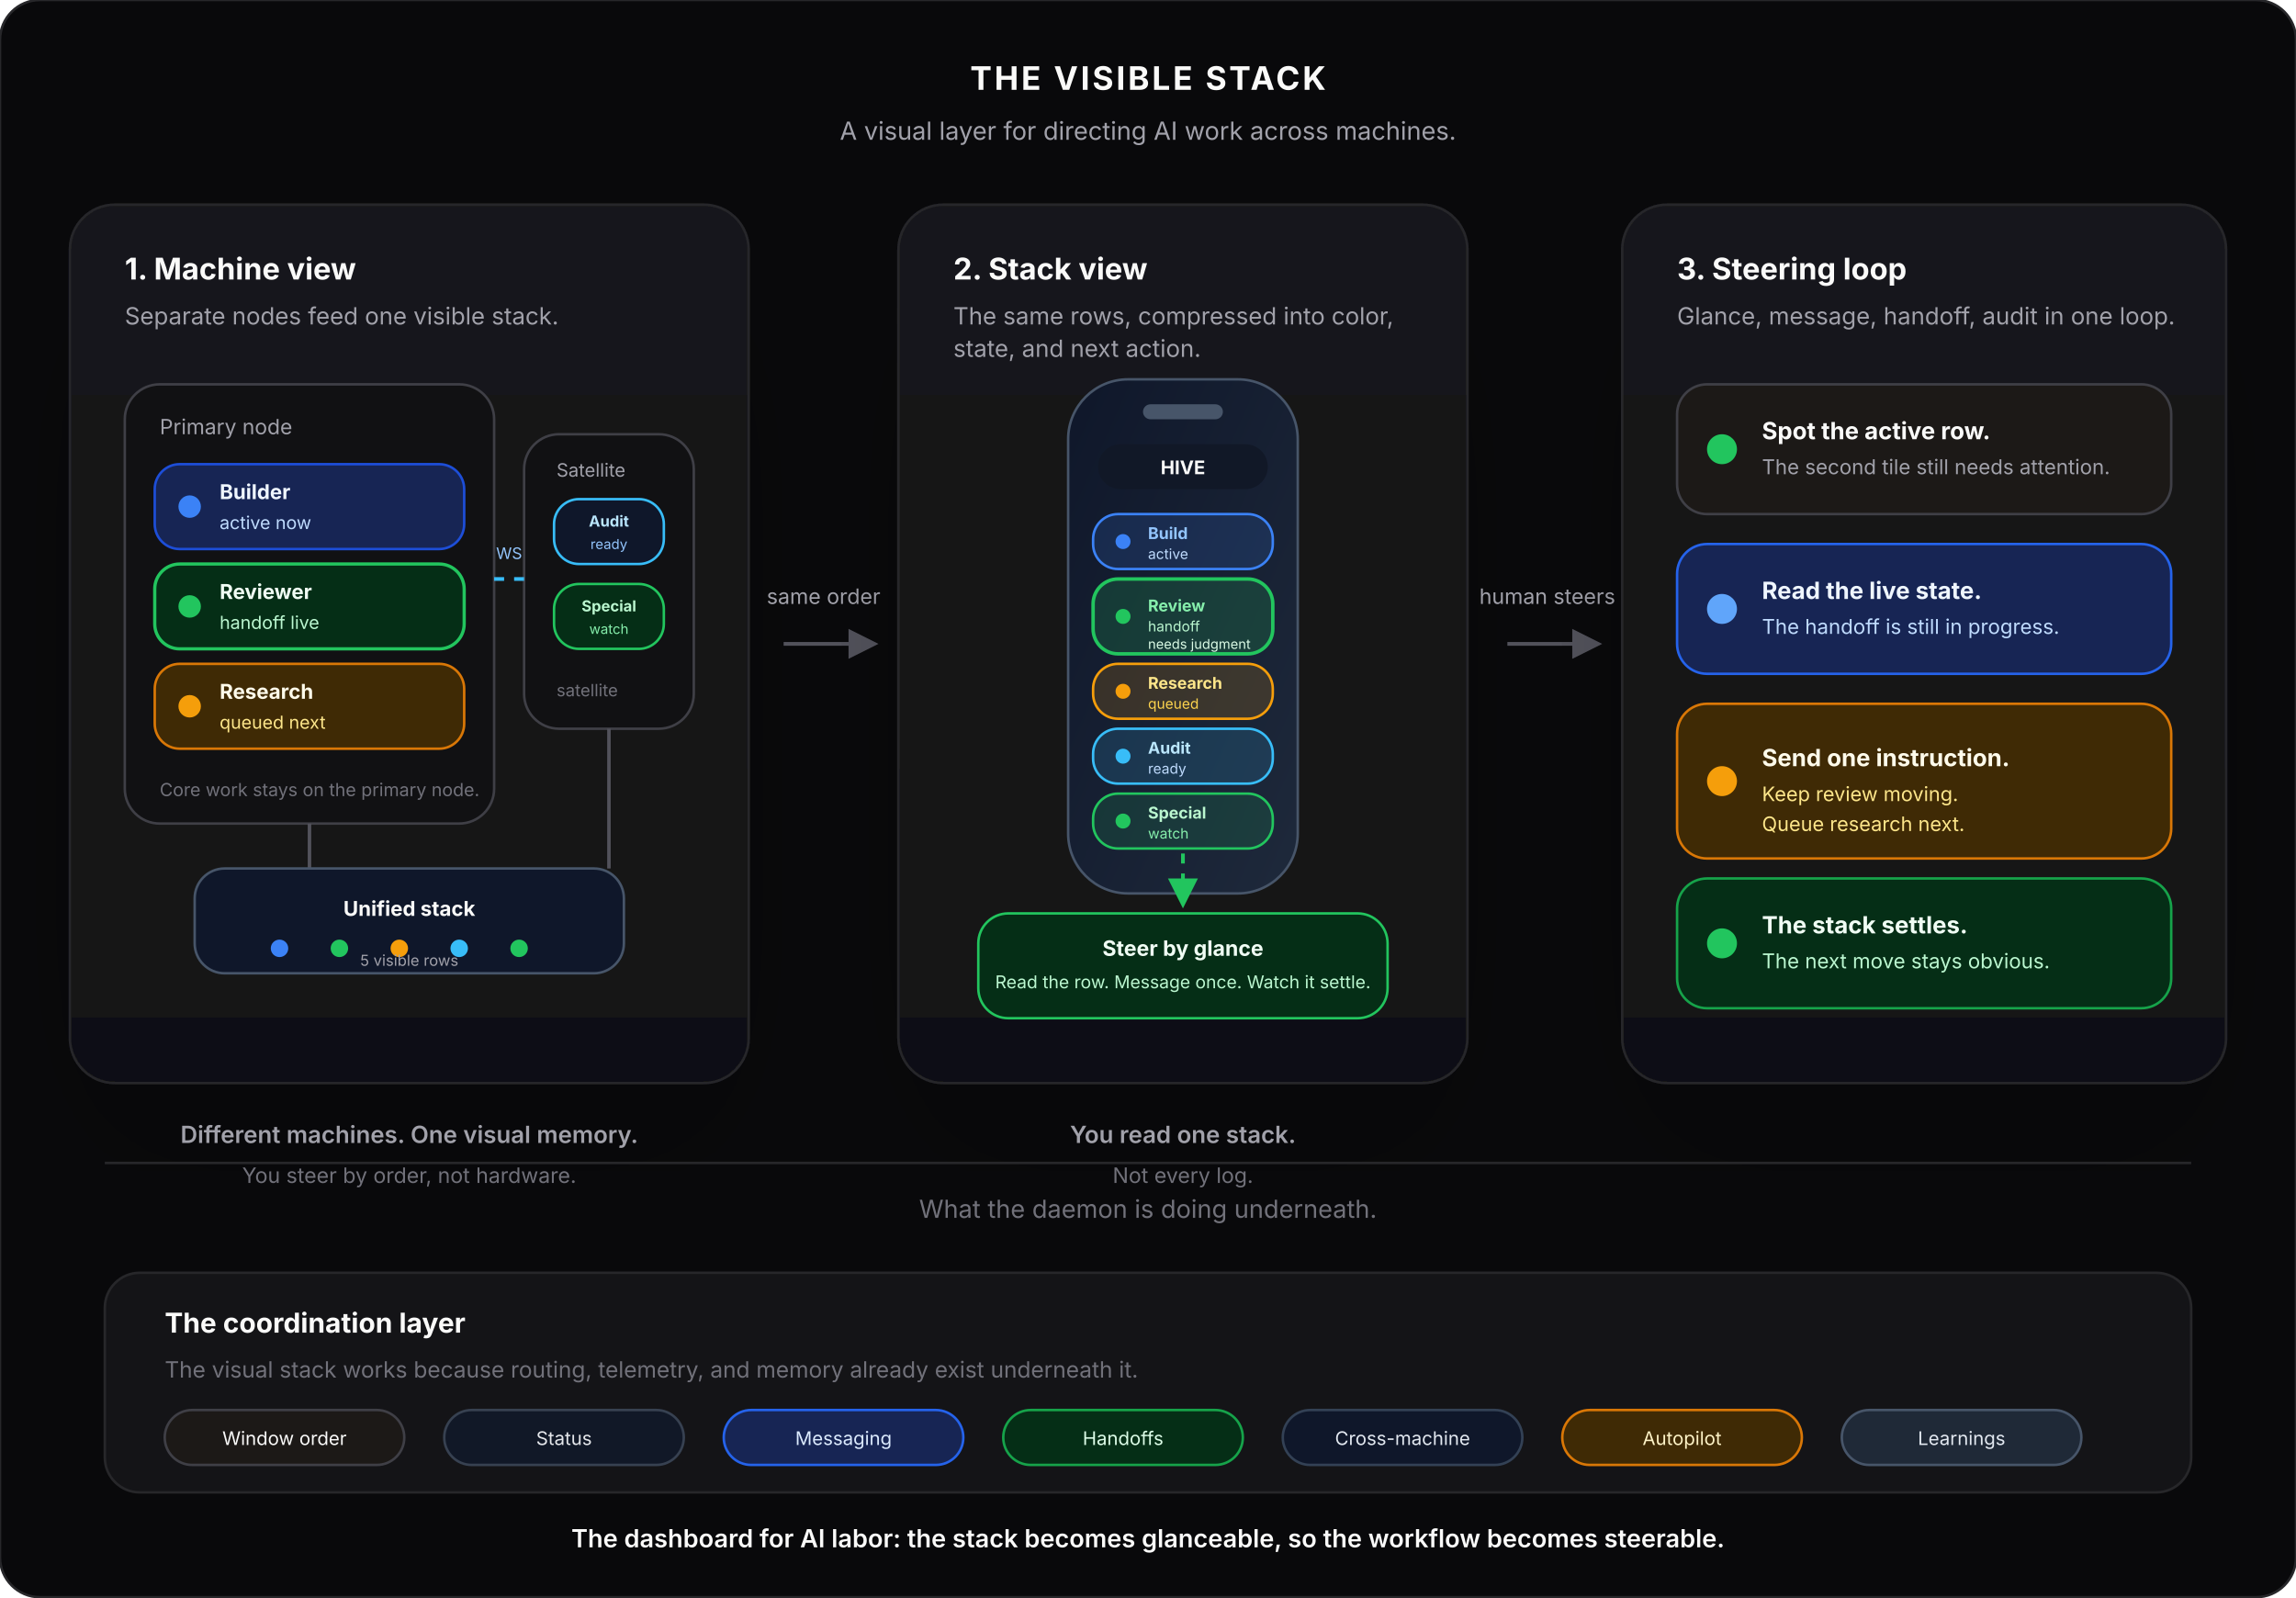
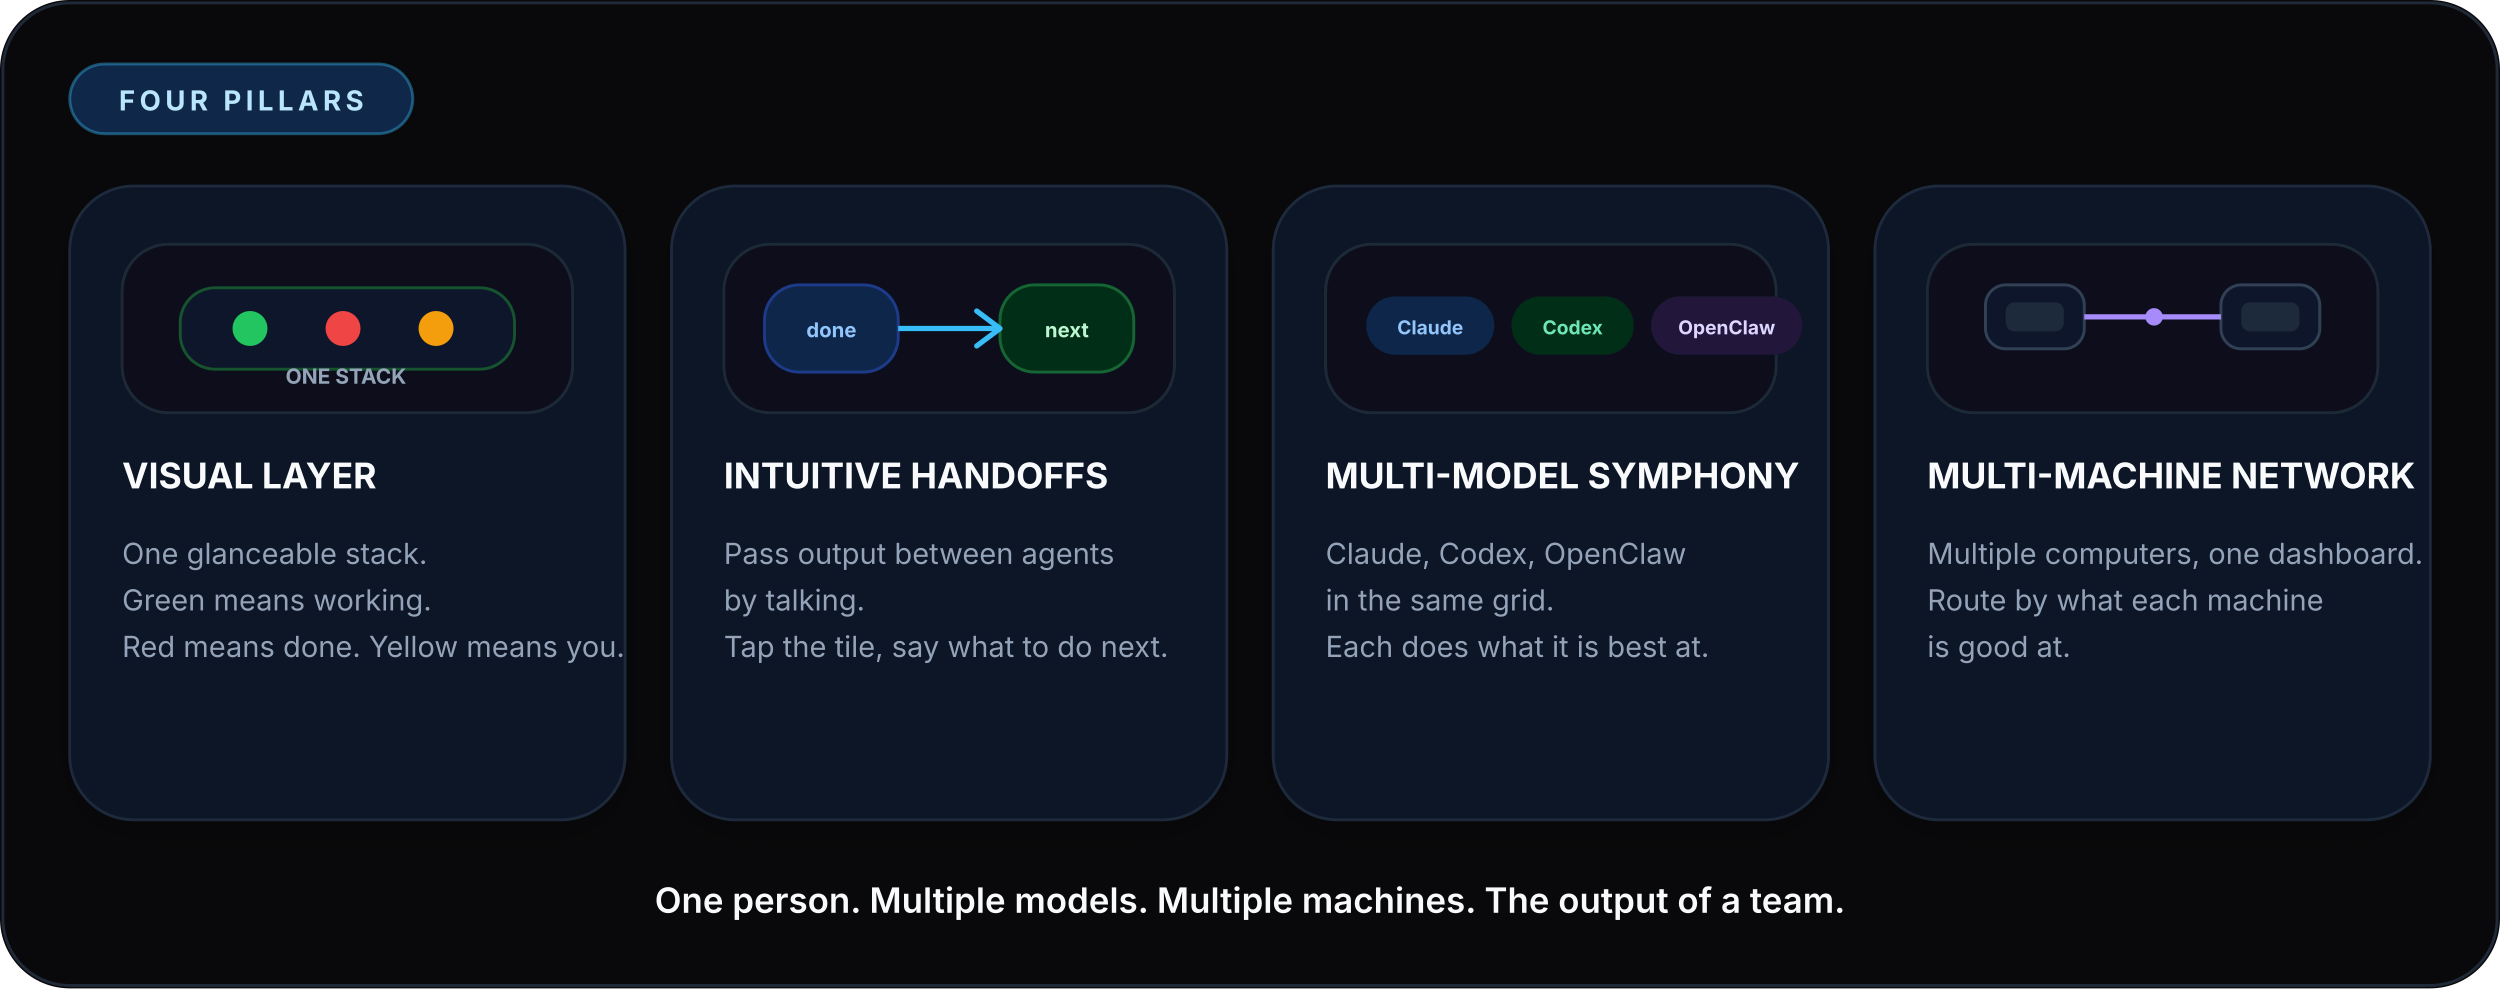
- <svg xmlns="http://www.w3.org/2000/svg" viewBox="0 0 920 640" fill="none">
+ <svg xmlns="http://www.w3.org/2000/svg" viewBox="0 0 860 340" fill="none">
  <defs>
-     <filter id="panelShadow">
-       <feDropShadow dx="0" dy="14" stdDeviation="24" flood-color="#000000" flood-opacity="0.28" />
-       <feDropShadow dx="0" dy="30" stdDeviation="40" flood-color="#000000" flood-opacity="0.14" />
+     <filter id="shadow" x="-20%" y="-20%" width="140%" height="160%">
+       <feDropShadow dx="0" dy="12" stdDeviation="18" flood-color="#020617" flood-opacity="0.35" />
+       <feDropShadow dx="0" dy="4" stdDeviation="8" flood-color="#020617" flood-opacity="0.16" />
    </filter>
-     <linearGradient id="panelFill" x1="0" y1="0" x2="0" y2="1">
-       <stop offset="0%" stop-color="#18181b" />
-       <stop offset="100%" stop-color="#111114" />
-     </linearGradient>
-     <linearGradient id="phoneGlow" x1="0" y1="0" x2="1" y2="1">
-       <stop offset="0%" stop-color="#0f172a" />
-       <stop offset="100%" stop-color="#1e293b" />
-     </linearGradient>
  </defs>
  <style>
-     text { font-family: -apple-system, BlinkMacSystemFont, 'Segoe UI', sans-serif; }
+     text {
+       font-family: "SF Pro Display", "SF Pro Text", Inter, Arial, sans-serif;
+     }
  </style>
-   <rect width="920" height="640" rx="16" fill="#09090b" stroke="#27272a" stroke-width="1" />
-   <text x="460" y="36" text-anchor="middle" font-size="13" font-weight="700" fill="#fafaf9" letter-spacing="0.08em">THE VISIBLE STACK</text>
-   <text x="460" y="56" text-anchor="middle" font-size="10" fill="#a1a1aa">A visual layer for directing AI work across machines.</text>
-   <rect x="28" y="82" width="272" height="352" rx="18" fill="url(#panelFill)" stroke="#27272a" stroke-width="1" filter="url(#panelShadow)" />
-   <text x="50" y="112" font-size="12" font-weight="700" fill="#fafaf9">1. Machine view</text>
-   <text x="50" y="130" font-size="9.5" fill="#a1a1aa">Separate nodes feed one visible stack.</text>
-   <rect x="50" y="154" width="148" height="176" rx="14" fill="#111113" stroke="#3f3f46" stroke-width="1" />
-   <text x="64" y="174" font-size="8.4" fill="#a1a1aa">Primary node</text>
-   <rect x="62" y="186" width="124" height="34" rx="10" fill="#172554" stroke="#1d4ed8" stroke-width="1" />
-   <circle cx="76" cy="203" r="4.5" fill="#3b82f6" />
-   <text x="88" y="200" font-size="8.2" font-weight="700" fill="#eff6ff">Builder</text>
-   <text x="88" y="212" font-size="7.2" fill="#bfdbfe">active now</text>
-   <rect x="62" y="226" width="124" height="34" rx="10" fill="#052e16" stroke="#22c55e" stroke-width="1.3" />
-   <circle cx="76" cy="243" r="4.5" fill="#22c55e" />
-   <text x="88" y="240" font-size="8.2" font-weight="700" fill="#f0fdf4">Reviewer</text>
-   <text x="88" y="252" font-size="7.2" fill="#bbf7d0">handoff live</text>
-   <rect x="62" y="266" width="124" height="34" rx="10" fill="#3f2a05" stroke="#d97706" stroke-width="1" />
-   <circle cx="76" cy="283" r="4.5" fill="#f59e0b" />
-   <text x="88" y="280" font-size="8.2" font-weight="700" fill="#fffbeb">Research</text>
-   <text x="88" y="292" font-size="7.2" fill="#fde68a">queued next</text>
-   <text x="64" y="319" font-size="7.2" fill="#71717a">Core work stays on the primary node.</text>
-   <rect x="210" y="174" width="68" height="118" rx="14" fill="#111113" stroke="#3f3f46" stroke-width="1" />
-   <text x="223" y="191" font-size="7.4" fill="#a1a1aa">Satellite</text>
-   <rect x="222" y="200" width="44" height="26" rx="10" fill="#0f172a" stroke="#38bdf8" stroke-width="1" />
-   <text x="244" y="211" text-anchor="middle" font-size="6.1" font-weight="700" fill="#bae6fd">Audit</text>
-   <text x="244" y="220" text-anchor="middle" font-size="5.5" fill="#93c5fd">ready</text>
-   <rect x="222" y="234" width="44" height="26" rx="10" fill="#052e16" stroke="#22c55e" stroke-width="1" />
-   <text x="244" y="245" text-anchor="middle" font-size="6.1" font-weight="700" fill="#bbf7d0">Special</text>
-   <text x="244" y="254" text-anchor="middle" font-size="5.5" fill="#86efac">watch</text>
-   <text x="223" y="279" font-size="6.8" fill="#71717a">satellite</text>
-   <path d="M198 232C204 232 204 232 210 232" stroke="#38bdf8" stroke-width="1.5" stroke-dasharray="4 4" />
-   <text x="204" y="224" text-anchor="middle" font-size="6.4" fill="#93c5fd">WS</text>
-   <path d="M124 330V348" stroke="#52525b" stroke-width="1.4" />
-   <path d="M244 292V348" stroke="#52525b" stroke-width="1.4" />
-   <rect x="78" y="348" width="172" height="42" rx="12" fill="#0f172a" stroke="#475569" stroke-width="1" />
-   <text x="164" y="367" text-anchor="middle" font-size="8.2" font-weight="700" fill="#fafaf9">Unified stack</text>
-   <circle cx="112" cy="380" r="3.5" fill="#3b82f6" />
-   <circle cx="136" cy="380" r="3.5" fill="#22c55e" />
-   <circle cx="160" cy="380" r="3.5" fill="#f59e0b" />
-   <circle cx="184" cy="380" r="3.5" fill="#38bdf8" />
-   <circle cx="208" cy="380" r="3.5" fill="#22c55e" />
-   <text x="164" y="387" text-anchor="middle" font-size="6.1" fill="#a1a1aa">5 visible rows</text>
-   <text x="164" y="458" text-anchor="middle" font-size="9.5" font-weight="600" fill="#a1a1aa">Different machines. One visual memory.</text>
-   <text x="164" y="474" text-anchor="middle" font-size="8.5" fill="#71717a">You steer by order, not hardware.</text>
-   <line x1="314" y1="258" x2="346" y2="258" stroke="#52525b" stroke-width="1.5" />
-   <polygon points="340,252 352,258 340,264" fill="#52525b" />
-   <text x="330" y="242" text-anchor="middle" font-size="8.5" fill="#a1a1aa">same order</text>
-   <rect x="360" y="82" width="228" height="352" rx="18" fill="url(#panelFill)" stroke="#27272a" stroke-width="1" filter="url(#panelShadow)" />
-   <text x="382" y="112" font-size="12" font-weight="700" fill="#fafaf9">2. Stack view</text>
-   <text x="382" y="130" font-size="9.5" fill="#a1a1aa">The same rows, compressed into color,</text>
-   <text x="382" y="143" font-size="9.5" fill="#a1a1aa">state, and next action.</text>
-   <rect x="428" y="152" width="92" height="206" rx="24" fill="url(#phoneGlow)" stroke="#475569" stroke-width="1" />
-   <rect x="458" y="162" width="32" height="6" rx="3" fill="#475569" />
-   <rect x="440" y="178" width="68" height="18" rx="9" fill="#111827" />
-   <text x="474" y="190" text-anchor="middle" font-size="7.5" font-weight="700" fill="#fafaf9">HIVE</text>
-   <rect x="438" y="206" width="72" height="22" rx="10" fill="#3b82f6" fill-opacity="0.16" stroke="#3b82f6" stroke-width="1" />
-   <circle cx="450" cy="217" r="3" fill="#3b82f6" />
-   <text x="460" y="216" font-size="6.5" font-weight="700" fill="#93c5fd">Build</text>
-   <text x="460" y="224" font-size="5.7" fill="#bfdbfe">active</text>
-   <rect x="438" y="232" width="72" height="30" rx="10" fill="#22c55e" fill-opacity="0.18" stroke="#22c55e" stroke-width="1.4" />
-   <circle cx="450" cy="247" r="3" fill="#22c55e" />
-   <text x="460" y="245" font-size="6.5" font-weight="700" fill="#86efac">Review</text>
-   <text x="460" y="253" font-size="5.7" fill="#bbf7d0">handoff</text>
-   <text x="460" y="260" font-size="5.4" fill="#dcfce7">needs judgment</text>
-   <rect x="438" y="266" width="72" height="22" rx="10" fill="#f59e0b" fill-opacity="0.16" stroke="#f59e0b" stroke-width="1" />
-   <circle cx="450" cy="277" r="3" fill="#f59e0b" />
-   <text x="460" y="276" font-size="6.5" font-weight="700" fill="#fde68a">Research</text>
-   <text x="460" y="284" font-size="5.7" fill="#fcd34d">queued</text>
-   <rect x="438" y="292" width="72" height="22" rx="10" fill="#38bdf8" fill-opacity="0.15" stroke="#38bdf8" stroke-width="1" />
-   <circle cx="450" cy="303" r="3" fill="#38bdf8" />
-   <text x="460" y="302" font-size="6.5" font-weight="700" fill="#bae6fd">Audit</text>
-   <text x="460" y="310" font-size="5.7" fill="#bfdbfe">ready</text>
-   <rect x="438" y="318" width="72" height="22" rx="10" fill="#22c55e" fill-opacity="0.14" stroke="#22c55e" stroke-width="1" />
-   <circle cx="450" cy="329" r="3" fill="#22c55e" />
-   <text x="460" y="328" font-size="6.5" font-weight="700" fill="#bbf7d0">Special</text>
-   <text x="460" y="336" font-size="5.7" fill="#86efac">watch</text>
-   <path d="M474 342V358" stroke="#22c55e" stroke-width="1.5" stroke-dasharray="4 4" />
-   <polygon points="468,352 474,364 480,352" fill="#22c55e" />
-   <rect x="392" y="366" width="164" height="42" rx="12" fill="#052e16" stroke="#22c55e" stroke-width="1" />
-   <text x="474" y="383" text-anchor="middle" font-size="8.5" font-weight="700" fill="#f0fdf4">Steer by glance</text>
-   <text x="474" y="396" text-anchor="middle" font-size="7.1" fill="#bbf7d0">Read the row. Message once. Watch it settle.</text>
-   <text x="474" y="458" text-anchor="middle" font-size="9.5" font-weight="600" fill="#a1a1aa">You read one stack.</text>
-   <text x="474" y="474" text-anchor="middle" font-size="8.5" fill="#71717a">Not every log.</text>
-   <line x1="604" y1="258" x2="636" y2="258" stroke="#52525b" stroke-width="1.5" />
-   <polygon points="630,252 642,258 630,264" fill="#52525b" />
-   <text x="620" y="242" text-anchor="middle" font-size="8.5" fill="#a1a1aa">human steers</text>
-   <rect x="650" y="82" width="242" height="352" rx="18" fill="url(#panelFill)" stroke="#27272a" stroke-width="1" filter="url(#panelShadow)" />
-   <text x="672" y="112" font-size="12" font-weight="700" fill="#fafaf9">3. Steering loop</text>
-   <text x="672" y="130" font-size="9.5" fill="#a1a1aa">Glance, message, handoff, audit in one loop.</text>
-   <rect x="672" y="154" width="198" height="52" rx="12" fill="#1c1917" stroke="#3f3f46" stroke-width="1" />
-   <circle cx="690" cy="180" r="6" fill="#22c55e" />
-   <text x="706" y="176" font-size="9.5" font-weight="700" fill="#fafaf9">Spot the active row.</text>
-   <text x="706" y="190" font-size="8.2" fill="#a1a1aa">The second tile still needs attention.</text>
-   <rect x="672" y="218" width="198" height="52" rx="12" fill="#172554" stroke="#2563eb" stroke-width="1" />
-   <circle cx="690" cy="244" r="6" fill="#60a5fa" />
-   <text x="706" y="240" font-size="9.5" font-weight="700" fill="#eff6ff">Read the live state.</text>
-   <text x="706" y="254" font-size="8.2" fill="#bfdbfe">The handoff is still in progress.</text>
-   <rect x="672" y="282" width="198" height="62" rx="12" fill="#3f2a05" stroke="#d97706" stroke-width="1" />
-   <circle cx="690" cy="313" r="6" fill="#f59e0b" />
-   <text x="706" y="307" font-size="9.5" font-weight="700" fill="#fffbeb">Send one instruction.</text>
-   <text x="706" y="321" font-size="8.0" fill="#fde68a">Keep review moving.</text>
-   <text x="706" y="333" font-size="8.0" fill="#fde68a">Queue research next.</text>
-   <rect x="672" y="352" width="198" height="52" rx="12" fill="#052e16" stroke="#16a34a" stroke-width="1" />
-   <circle cx="690" cy="378" r="6" fill="#22c55e" />
-   <text x="706" y="374" font-size="9.5" font-weight="700" fill="#f0fdf4">The stack settles.</text>
-   <text x="706" y="388" font-size="8.2" fill="#bbf7d0">The next move stays obvious.</text>
-   <line x1="42" y1="466" x2="878" y2="466" stroke="#27272a" stroke-width="1" />
-   <text x="460" y="488" text-anchor="middle" font-size="10" fill="#71717a">What the daemon is doing underneath.</text>
-   <rect x="42" y="510" width="836" height="88" rx="14" fill="#141417" stroke="#27272a" stroke-width="1" />
-   <text x="66" y="534" font-size="11" font-weight="700" fill="#fafaf9">The coordination layer</text>
-   <text x="66" y="552" font-size="9" fill="#71717a">The visual stack works because routing, telemetry, and memory already exist underneath it.</text>
-   <rect x="66" y="565" width="96" height="22" rx="11" fill="#1c1917" stroke="#3f3f46" />
-   <text x="114" y="579" text-anchor="middle" font-size="7.5" fill="#fafaf9">Window order</text>
-   <rect x="178" y="565" width="96" height="22" rx="11" fill="#111827" stroke="#374151" />
-   <text x="226" y="579" text-anchor="middle" font-size="7.5" fill="#e5e7eb">Status</text>
-   <rect x="290" y="565" width="96" height="22" rx="11" fill="#172554" stroke="#2563eb" />
-   <text x="338" y="579" text-anchor="middle" font-size="7.5" fill="#dbeafe">Messaging</text>
-   <rect x="402" y="565" width="96" height="22" rx="11" fill="#052e16" stroke="#16a34a" />
-   <text x="450" y="579" text-anchor="middle" font-size="7.5" fill="#dcfce7">Handoffs</text>
-   <rect x="514" y="565" width="96" height="22" rx="11" fill="#0f172a" stroke="#334155" />
-   <text x="562" y="579" text-anchor="middle" font-size="7.5" fill="#e2e8f0">Cross-machine</text>
-   <rect x="626" y="565" width="96" height="22" rx="11" fill="#3f2a05" stroke="#d97706" />
-   <text x="674" y="579" text-anchor="middle" font-size="7.5" fill="#fef3c7">Autopilot</text>
-   <rect x="738" y="565" width="96" height="22" rx="11" fill="#1f2937" stroke="#475569" />
-   <text x="786" y="579" text-anchor="middle" font-size="7.5" fill="#e2e8f0">Learnings</text>
-   <text x="460" y="620" text-anchor="middle" font-size="10" font-weight="600" fill="#fafaf9">The dashboard for AI labor: the stack becomes glanceable, so the workflow becomes steerable.</text>
+   <rect width="860" height="340" rx="24" fill="#09090b" />
+   <rect x="1" y="1" width="858" height="338" rx="23" stroke="#1f2937" />
+   <rect x="24" y="22" width="118" height="24" rx="12" fill="#0f2748" stroke="#38bdf8" stroke-opacity="0.4" />
+   <text x="83" y="38" text-anchor="middle" font-size="9.5" font-weight="700" letter-spacing="0.16em" fill="#bae6fd">FOUR PILLARS</text>
+   <g filter="url(#shadow)">
+     <rect x="24" y="64" width="191" height="218" rx="22" fill="#0b1325" stroke="#1e293b" />
+     <rect x="42" y="84" width="155" height="58" rx="16" fill="#09111d" stroke="#1f2937" />
+     <rect x="62" y="99" width="115" height="28" rx="12" fill="#0f172a" stroke="#14532d" />
+     <circle cx="86" cy="113" r="6" fill="#22c55e" />
+     <circle cx="118" cy="113" r="6" fill="#ef4444" />
+     <circle cx="150" cy="113" r="6" fill="#f59e0b" />
+     <text x="119" y="132" text-anchor="middle" font-size="7.2" font-weight="700" fill="#94a3b8">ONE STACK</text>
+     <text x="42" y="168" font-size="12.2" font-weight="700" fill="#f8fafc">VISUAL LAYER</text>
+     <text x="42" y="194" font-size="10" fill="#94a3b8">One glanceable stack.</text>
+     <text x="42" y="210" font-size="10" fill="#94a3b8">Green means working.</text>
+     <text x="42" y="226" font-size="10" fill="#94a3b8">Red means done. Yellow means you.</text>
+   </g>
+   <g filter="url(#shadow)">
+     <rect x="231" y="64" width="191" height="218" rx="22" fill="#0b1325" stroke="#1e293b" />
+     <rect x="249" y="84" width="155" height="58" rx="16" fill="#09111d" stroke="#1f2937" />
+     <rect x="263" y="98" width="46" height="30" rx="12" fill="#0f2748" stroke="#1e3a8a" />
+     <text x="286" y="116" text-anchor="middle" font-size="7" font-weight="700" fill="#93c5fd">done</text>
+     <rect x="344" y="98" width="46" height="30" rx="12" fill="#052e16" stroke="#166534" />
+     <text x="367" y="116" text-anchor="middle" font-size="7" font-weight="700" fill="#bbf7d0">next</text>
+     <path d="M309 113H344" stroke="#38bdf8" stroke-width="1.8" />
+     <path d="M336 107L344 113L336 119" fill="none" stroke="#38bdf8" stroke-width="1.8" stroke-linecap="round" stroke-linejoin="round" />
+     <text x="249" y="168" font-size="12.2" font-weight="700" fill="#f8fafc">INTUITIVE HANDOFFS</text>
+     <text x="249" y="194" font-size="10" fill="#94a3b8">Pass output between agents</text>
+     <text x="249" y="210" font-size="10" fill="#94a3b8">by talking.</text>
+     <text x="249" y="226" font-size="10" fill="#94a3b8">Tap the tile, say what to do next.</text>
+   </g>
+   <g filter="url(#shadow)">
+     <rect x="438" y="64" width="191" height="218" rx="22" fill="#0b1325" stroke="#1e293b" />
+     <rect x="456" y="84" width="155" height="58" rx="16" fill="#09111d" stroke="#1f2937" />
+     <rect x="470" y="102" width="44" height="20" rx="10" fill="#0f2748" />
+     <text x="492" y="115" text-anchor="middle" font-size="6.6" font-weight="700" fill="#93c5fd">Claude</text>
+     <rect x="520" y="102" width="42" height="20" rx="10" fill="#052e16" />
+     <text x="541" y="115" text-anchor="middle" font-size="6.6" font-weight="700" fill="#6ee7b7">Codex</text>
+     <rect x="568" y="102" width="52" height="20" rx="10" fill="#20163a" />
+     <text x="594" y="115" text-anchor="middle" font-size="6.6" font-weight="700" fill="#ddd6fe">OpenClaw</text>
+     <text x="456" y="168" font-size="12.2" font-weight="700" fill="#f8fafc">MULTI-MODEL SYMPHONY</text>
+     <text x="456" y="194" font-size="10" fill="#94a3b8">Claude, Codex, OpenClaw</text>
+     <text x="456" y="210" font-size="10" fill="#94a3b8">in the same grid.</text>
+     <text x="456" y="226" font-size="10" fill="#94a3b8">Each does what it is best at.</text>
+   </g>
+   <g filter="url(#shadow)">
+     <rect x="645" y="64" width="191" height="218" rx="22" fill="#0b1325" stroke="#1e293b" />
+     <rect x="663" y="84" width="155" height="58" rx="16" fill="#09111d" stroke="#1f2937" />
+     <rect x="683" y="98" width="34" height="22" rx="7" fill="#0f172a" stroke="#334155" />
+     <rect x="690" y="104" width="20" height="10" rx="3" fill="#1e293b" />
+     <rect x="764" y="98" width="34" height="22" rx="7" fill="#0f172a" stroke="#334155" />
+     <rect x="771" y="104" width="20" height="10" rx="3" fill="#1e293b" />
+     <path d="M717 109H764" stroke="#a78bfa" stroke-width="1.8" />
+     <circle cx="741" cy="109" r="3" fill="#a78bfa" />
+     <text x="663" y="168" font-size="12.2" font-weight="700" fill="#f8fafc">MULTI-MACHINE NETWORK</text>
+     <text x="663" y="194" font-size="10" fill="#94a3b8">Multiple computers, one dashboard.</text>
+     <text x="663" y="210" font-size="10" fill="#94a3b8">Route by what each machine</text>
+     <text x="663" y="226" font-size="10" fill="#94a3b8">is good at.</text>
+   </g>
+   <text x="430" y="314" text-anchor="middle" font-size="12" font-weight="600" fill="#f8fafc">One person. Multiple models. Multiple machines. The output of a team.</text>
</svg>
